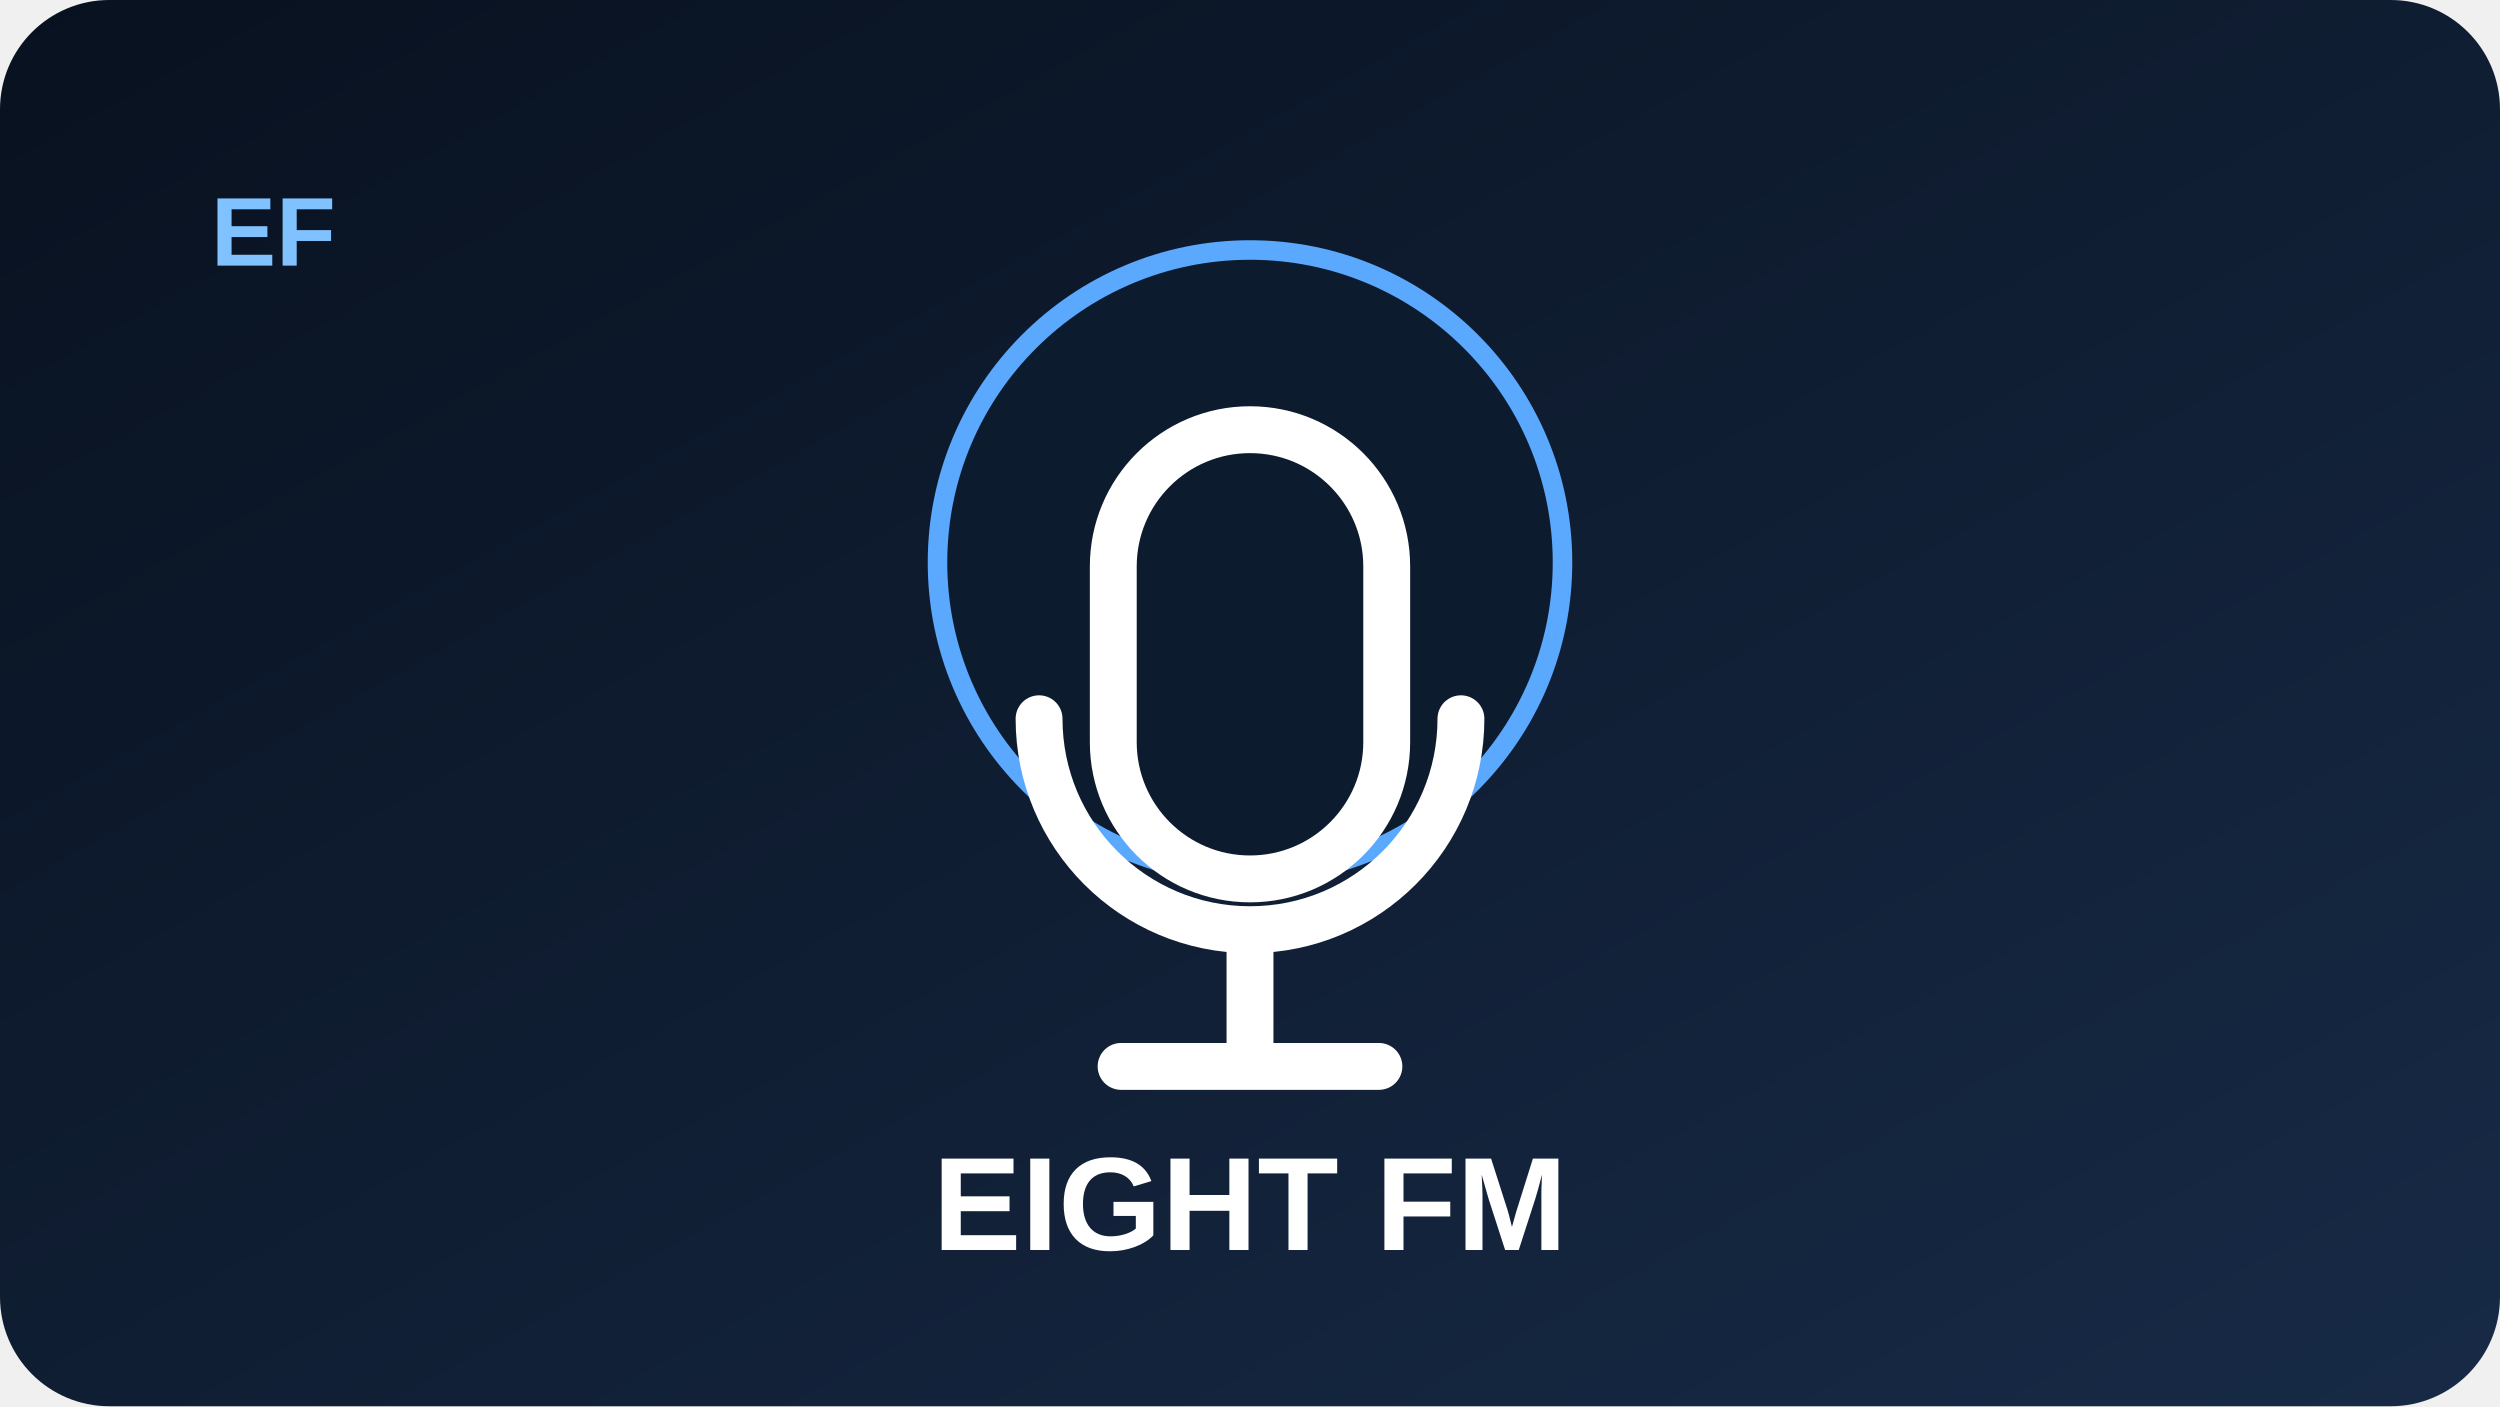
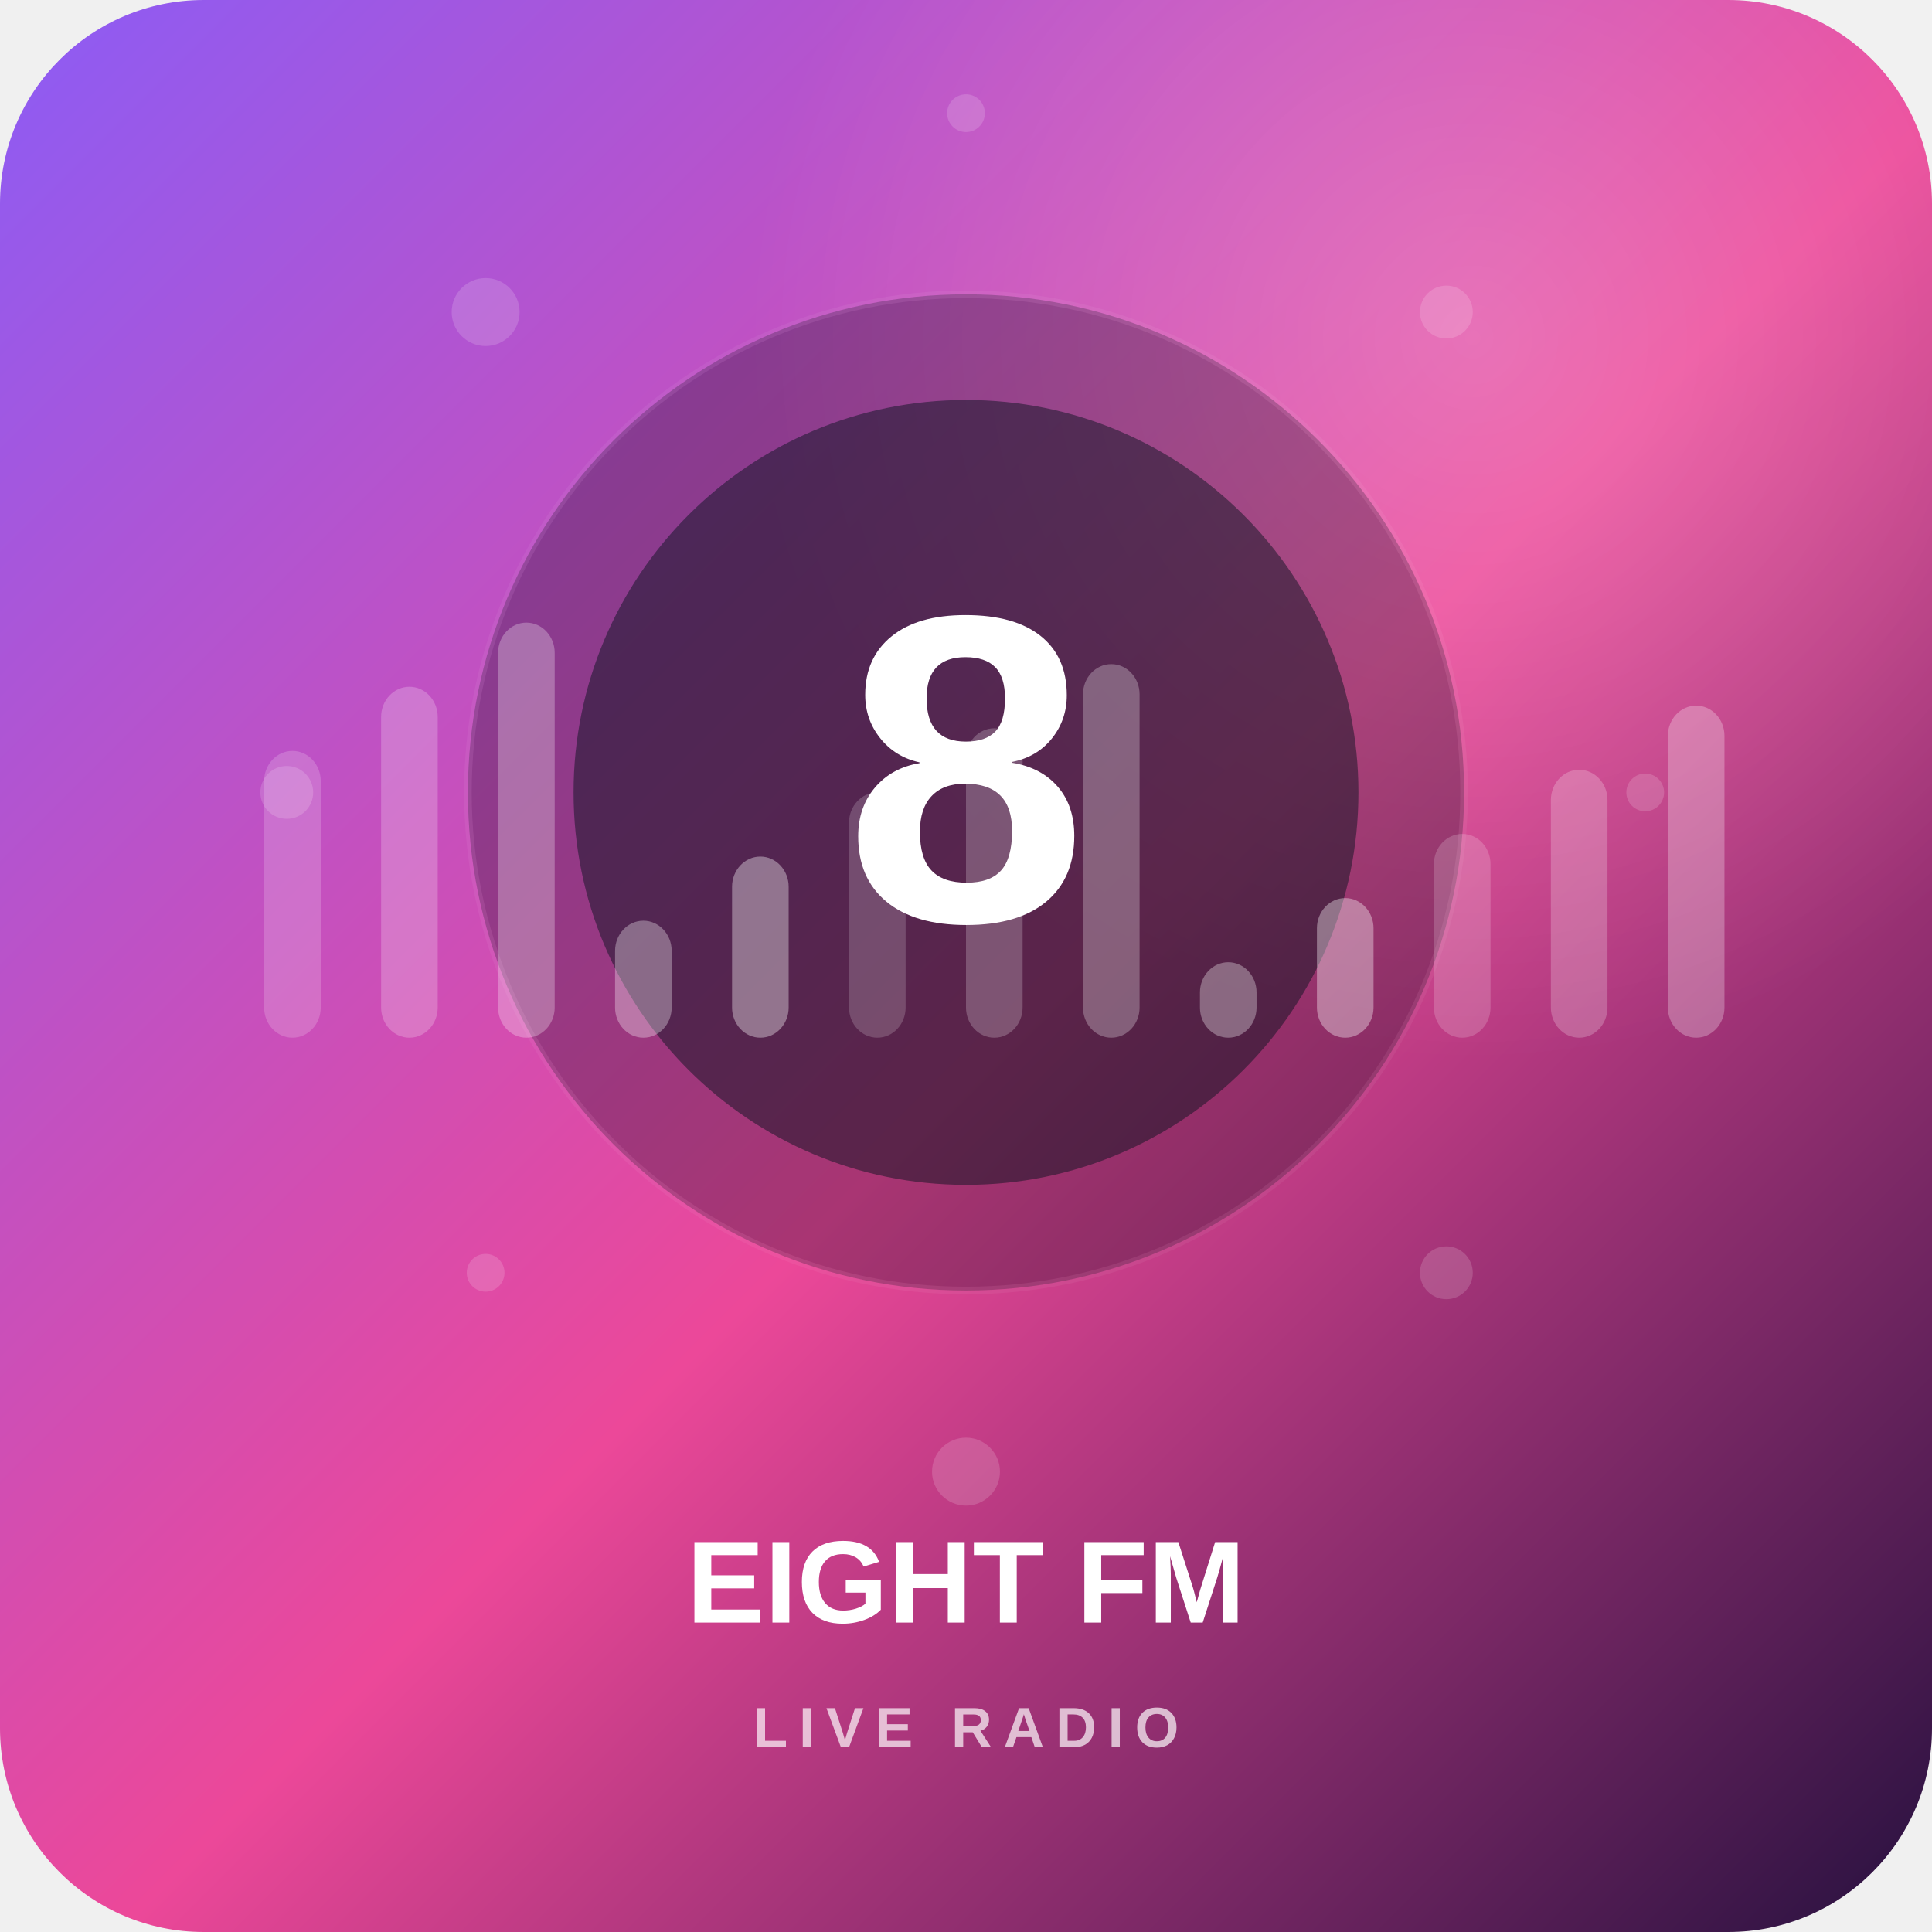
- <svg xmlns="http://www.w3.org/2000/svg" width="640" height="360" viewBox="0 0 640 360">
+ <svg xmlns="http://www.w3.org/2000/svg" width="512" height="512" viewBox="0 0 512 512">
  <defs>
    <linearGradient id="g" x1="0" y1="0" x2="1" y2="1">
-       <stop stop-color="#08111f" />
-       <stop offset="1" stop-color="#172a46" />
+       <stop stop-color="#8b5cf6" />
+       <stop offset=".53" stop-color="#ec4899" />
+       <stop offset="1" stop-color="#24103e" />
    </linearGradient>
+     <radialGradient id="r">
+       <stop stop-color="#fff" stop-opacity=".22" />
+       <stop offset="1" stop-color="#fff" stop-opacity="0" />
+     </radialGradient>
  </defs>
-   <rect width="640" height="360" rx="28" fill="url(#g)" />
-   <circle cx="320" cy="144" r="80" fill="#0d1b2e" stroke="#5aa9ff" stroke-width="5" />
-   <path d="M285 145a35 35 0 0 1 70 0v45a35 35 0 0 1-70 0z" fill="none" stroke="#ffffff" stroke-width="12" stroke-linecap="round" />
-   <path d="M266 184a54 54 0 0 0 108 0M320 238v35M287 273h66" fill="none" stroke="#ffffff" stroke-width="12" stroke-linecap="round" />
-   <text x="320" y="320" fill="#ffffff" font-family="Arial,Helvetica,sans-serif" font-size="34" font-weight="700" text-anchor="middle">EIGHT FM</text>
-   <text x="54" y="68" fill="#7fc2ff" font-family="Arial,Helvetica,sans-serif" font-size="25" font-weight="700">EF</text>
+   <rect width="512" height="512" rx="54" fill="url(#g)" />
+   <circle cx="390" cy="90" r="190" fill="url(#r)" />
+   <circle cx="436.0" cy="210.0" r="5" fill="white" opacity=".16" />
+   <circle cx="383.3" cy="337.3" r="7" fill="white" opacity=".16" />
+   <circle cx="256.0" cy="390.0" r="9" fill="white" opacity=".16" />
+   <circle cx="128.7" cy="337.3" r="5" fill="white" opacity=".16" />
+   <circle cx="76.0" cy="210.0" r="7" fill="white" opacity=".16" />
+   <circle cx="128.7" cy="82.7" r="9" fill="white" opacity=".16" />
+   <circle cx="256.0" cy="30.0" r="5" fill="white" opacity=".16" />
+   <circle cx="383.3" cy="82.7" r="7" fill="white" opacity=".16" />
+   <circle cx="256" cy="210" r="132" fill="#030814" opacity=".29" stroke="#fff" stroke-opacity=".18" stroke-width="2" />
+   <circle cx="256" cy="210" r="104" fill="#07101d" opacity=".48" />
+   <text x="256" y="244" fill="#fff" font-family="Arial,Helvetica,sans-serif" font-size="116" font-weight="900" text-anchor="middle" letter-spacing="-4">8</text>
+   <rect x="70" y="199" width="15" height="76" rx="8" fill="white" opacity="0.18" />
+   <rect x="101" y="182" width="15" height="93" rx="8" fill="white" opacity="0.22" />
+   <rect x="132" y="165" width="15" height="110" rx="8" fill="white" opacity="0.27" />
+   <rect x="163" y="244" width="15" height="31" rx="8" fill="white" opacity="0.32" />
+   <rect x="194" y="227" width="15" height="48" rx="8" fill="white" opacity="0.36" />
+   <rect x="225" y="210" width="15" height="65" rx="8" fill="white" opacity="0.18" />
+   <rect x="256" y="193" width="15" height="82" rx="8" fill="white" opacity="0.22" />
+   <rect x="287" y="176" width="15" height="99" rx="8" fill="white" opacity="0.27" />
+   <rect x="318" y="255" width="15" height="20" rx="8" fill="white" opacity="0.32" />
+   <rect x="349" y="238" width="15" height="37" rx="8" fill="white" opacity="0.36" />
+   <rect x="380" y="221" width="15" height="54" rx="8" fill="white" opacity="0.18" />
+   <rect x="411" y="204" width="15" height="71" rx="8" fill="white" opacity="0.22" />
+   <rect x="442" y="187" width="15" height="88" rx="8" fill="white" opacity="0.27" />
+   <text x="256" y="430" fill="#fff" font-family="Arial,Helvetica,sans-serif" font-size="31" font-weight="900" text-anchor="middle">EIGHT FM</text>
+   <text x="256" y="463" fill="#fff" opacity=".68" font-family="Arial,Helvetica,sans-serif" font-size="15" font-weight="700" text-anchor="middle" letter-spacing="3">LIVE RADIO</text>
</svg>
